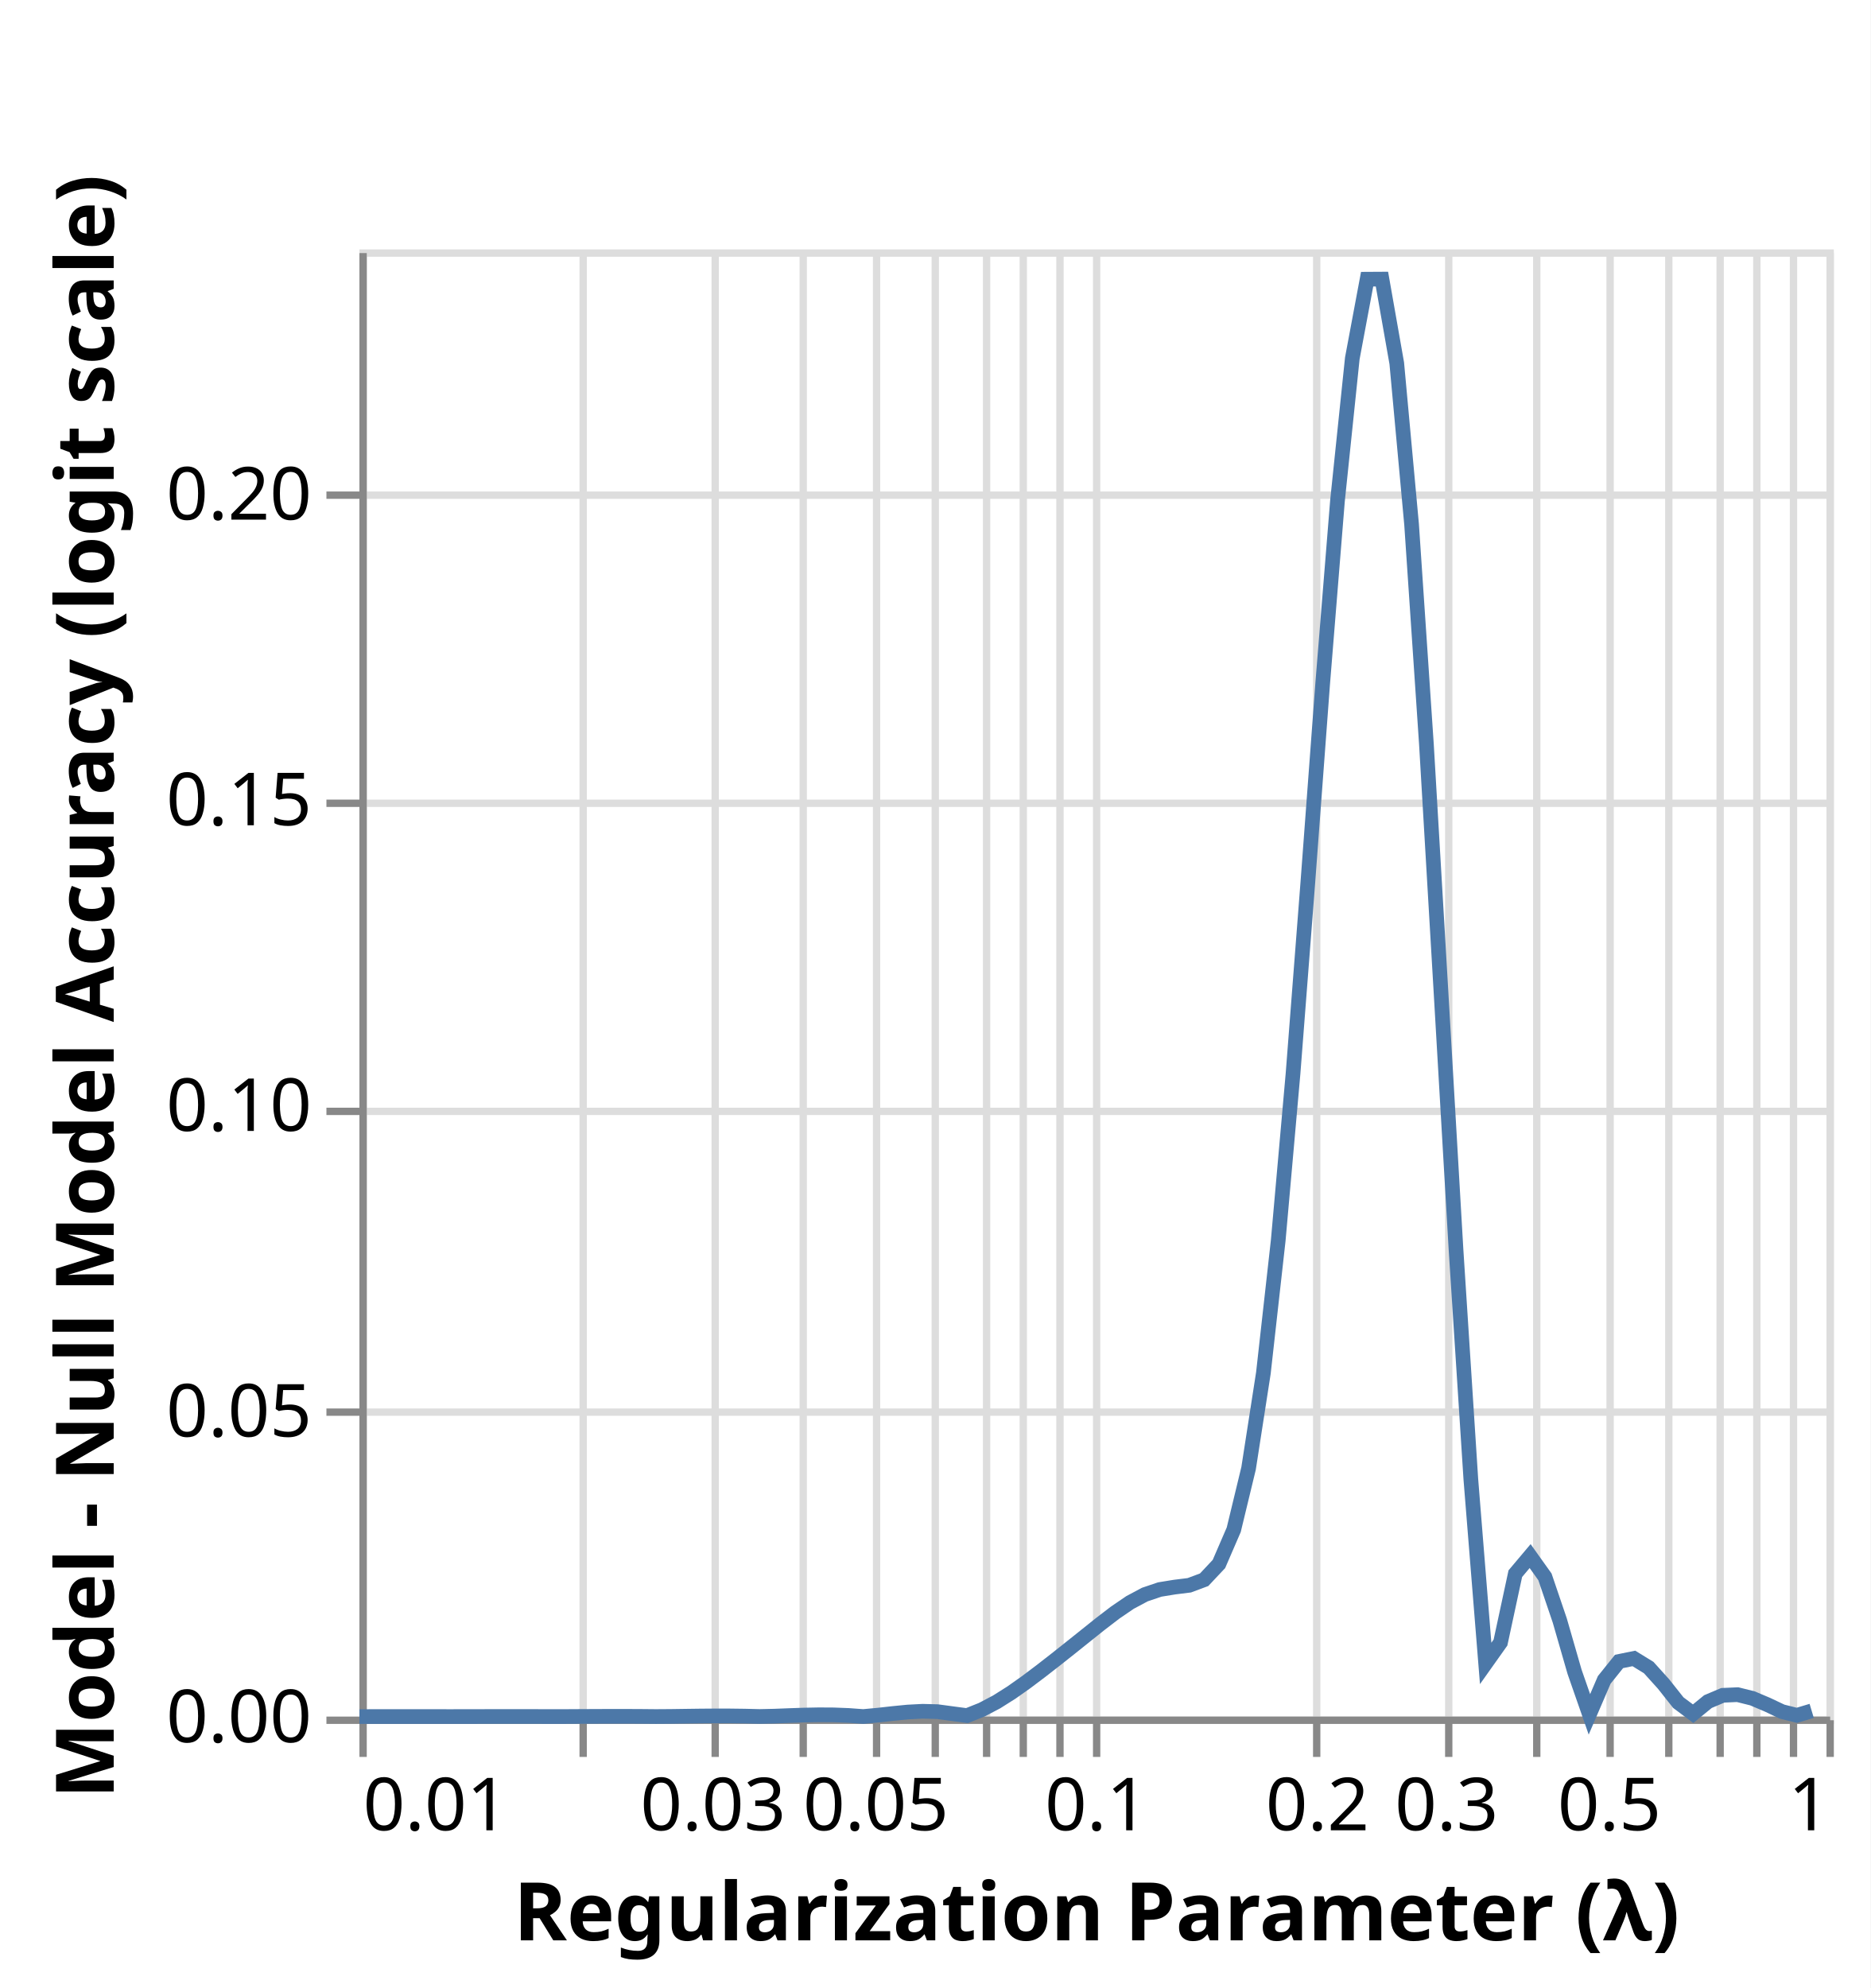
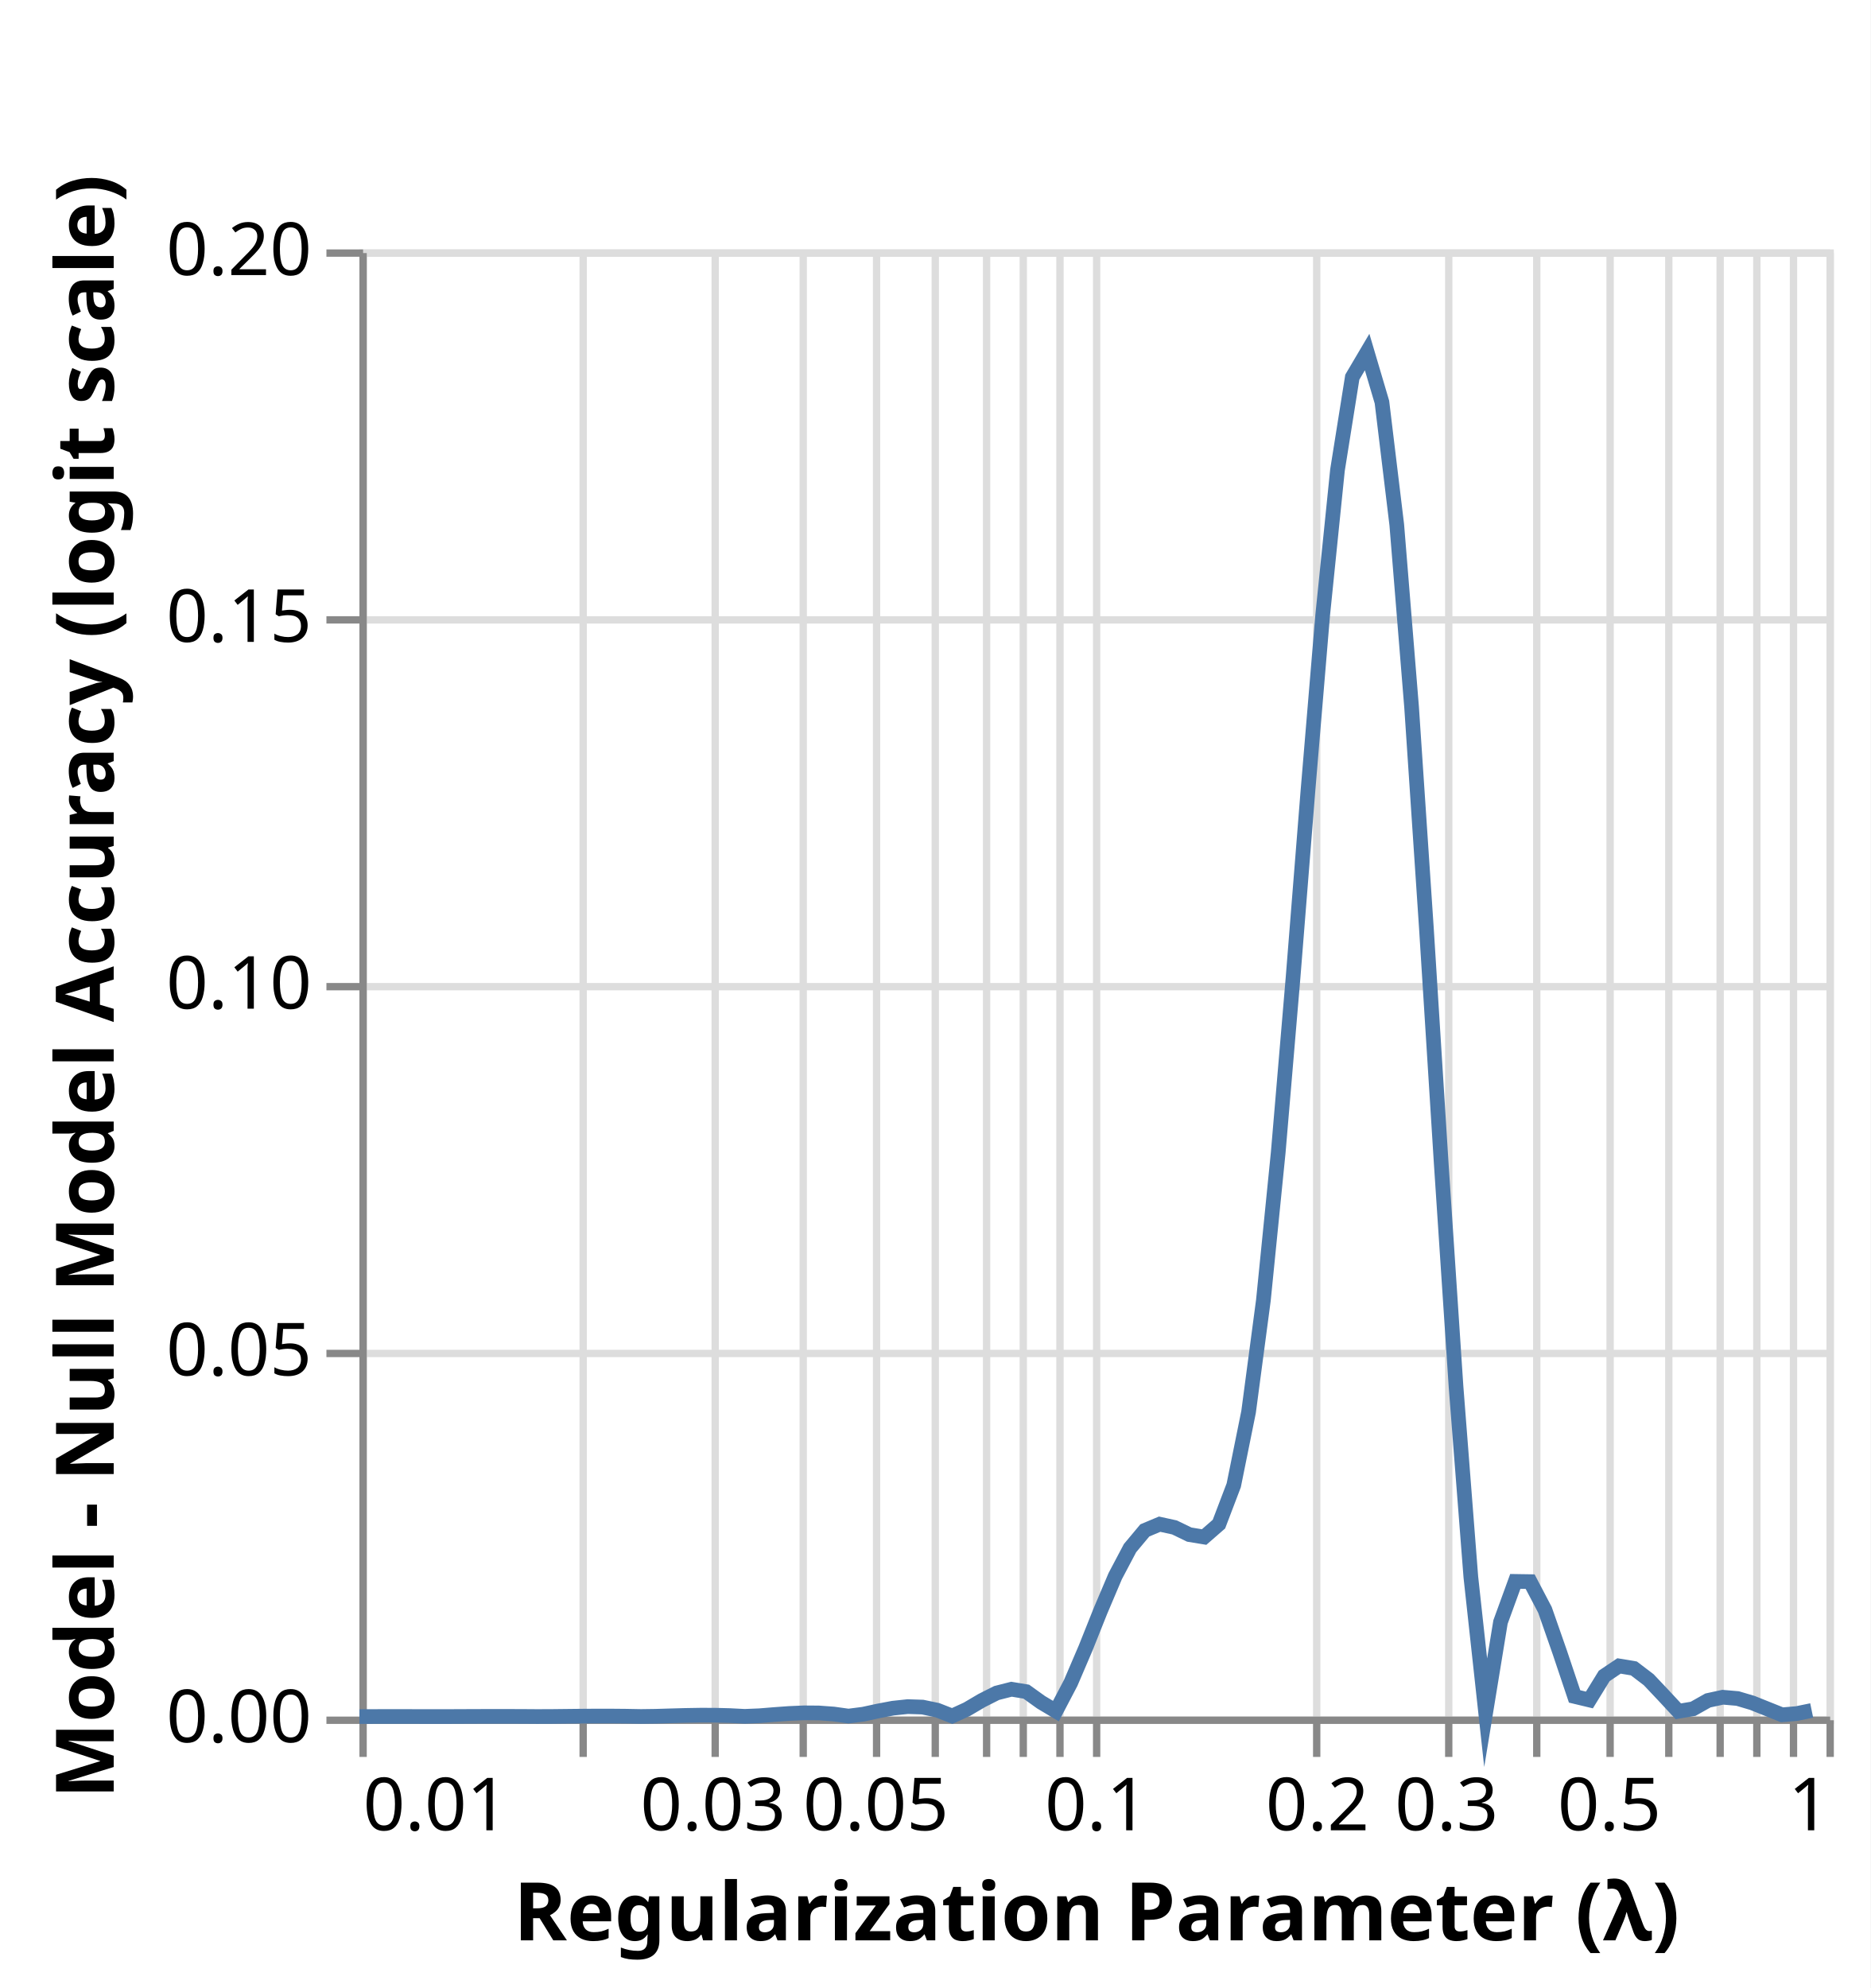
<svg xmlns="http://www.w3.org/2000/svg" class="marks" width="255" height="271" viewBox="0 0 255 271" version="1.1">
  <rect width="255" height="271" fill="white" />
  <g fill="none" stroke-miterlimit="10" transform="translate(49,34)">
    <g class="mark-group role-frame root" role="graphics-object" aria-roledescription="group mark container">
      <g transform="translate(0,0)">
        <path class="background" aria-hidden="true" d="M0.5,0.5h200v200h-200Z" stroke="#ddd" />
        <g>
          <g class="mark-group role-axis" aria-hidden="true">
            <g transform="translate(0.5,200.5)">
              <path class="background" aria-hidden="true" d="M0,0h0v0h0Z" pointer-events="none" />
              <g>
                <g class="mark-rule role-axis-grid" pointer-events="none">
                  <line transform="translate(0,-200)" x2="0" y2="200" stroke="#ddd" stroke-width="1" opacity="1" />
                  <line transform="translate(30,-200)" x2="0" y2="200" stroke="#ddd" stroke-width="1" opacity="1" />
                  <line transform="translate(48,-200)" x2="0" y2="200" stroke="#ddd" stroke-width="1" opacity="1" />
                  <line transform="translate(60,-200)" x2="0" y2="200" stroke="#ddd" stroke-width="1" opacity="1" />
                  <line transform="translate(70,-200)" x2="0" y2="200" stroke="#ddd" stroke-width="1" opacity="1" />
                  <line transform="translate(78,-200)" x2="0" y2="200" stroke="#ddd" stroke-width="1" opacity="1" />
                  <line transform="translate(85,-200)" x2="0" y2="200" stroke="#ddd" stroke-width="1" opacity="1" />
                  <line transform="translate(90,-200)" x2="0" y2="200" stroke="#ddd" stroke-width="1" opacity="1" />
                  <line transform="translate(95,-200)" x2="0" y2="200" stroke="#ddd" stroke-width="1" opacity="1" />
                  <line transform="translate(100,-200)" x2="0" y2="200" stroke="#ddd" stroke-width="1" opacity="1" />
                  <line transform="translate(130,-200)" x2="0" y2="200" stroke="#ddd" stroke-width="1" opacity="1" />
                  <line transform="translate(148,-200)" x2="0" y2="200" stroke="#ddd" stroke-width="1" opacity="1" />
                  <line transform="translate(160,-200)" x2="0" y2="200" stroke="#ddd" stroke-width="1" opacity="1" />
                  <line transform="translate(170,-200)" x2="0" y2="200" stroke="#ddd" stroke-width="1" opacity="1" />
                  <line transform="translate(178,-200)" x2="0" y2="200" stroke="#ddd" stroke-width="1" opacity="1" />
                  <line transform="translate(185,-200)" x2="0" y2="200" stroke="#ddd" stroke-width="1" opacity="1" />
                  <line transform="translate(190,-200)" x2="0" y2="200" stroke="#ddd" stroke-width="1" opacity="1" />
                  <line transform="translate(195,-200)" x2="0" y2="200" stroke="#ddd" stroke-width="1" opacity="1" />
                  <line transform="translate(200,-200)" x2="0" y2="200" stroke="#ddd" stroke-width="1" opacity="1" />
                </g>
              </g>
              <path class="foreground" aria-hidden="true" d="" pointer-events="none" display="none" />
            </g>
          </g>
          <g class="mark-group role-axis" aria-hidden="true">
            <g transform="translate(0.5,0.5)">
              <path class="background" aria-hidden="true" d="M0,0h0v0h0Z" pointer-events="none" />
              <g>
                <g class="mark-rule role-axis-grid" pointer-events="none">
                  <line transform="translate(0,200)" x2="200" y2="0" stroke="#ddd" stroke-width="1" opacity="1" />
-                   <line transform="translate(0,158)" x2="200" y2="0" stroke="#ddd" stroke-width="1" opacity="1" />
-                   <line transform="translate(0,117)" x2="200" y2="0" stroke="#ddd" stroke-width="1" opacity="1" />
-                   <line transform="translate(0,75)" x2="200" y2="0" stroke="#ddd" stroke-width="1" opacity="1" />
-                   <line transform="translate(0,33)" x2="200" y2="0" stroke="#ddd" stroke-width="1" opacity="1" />
+                   <line transform="translate(0,150)" x2="200" y2="0" stroke="#ddd" stroke-width="1" opacity="1" />
+                   <line transform="translate(0,100)" x2="200" y2="0" stroke="#ddd" stroke-width="1" opacity="1" />
+                   <line transform="translate(0,50)" x2="200" y2="0" stroke="#ddd" stroke-width="1" opacity="1" />
+                   <line transform="translate(0,0)" x2="200" y2="0" stroke="#ddd" stroke-width="1" opacity="1" />
                </g>
              </g>
              <path class="foreground" aria-hidden="true" d="" pointer-events="none" display="none" />
            </g>
          </g>
          <g class="mark-group role-axis" role="graphics-symbol" aria-roledescription="axis" aria-label="X-axis titled 'Regularization Parameter (λ)' for a log scale with values from 0.01 to 1">
            <g transform="translate(0.5,200.5)">
              <path class="background" aria-hidden="true" d="M0,0h0v0h0Z" pointer-events="none" />
              <g>
                <g class="mark-rule role-axis-tick" pointer-events="none">
                  <line transform="translate(0,0)" x2="0" y2="5" stroke="#888" stroke-width="1" opacity="1" />
                  <line transform="translate(30,0)" x2="0" y2="5" stroke="#888" stroke-width="1" opacity="1" />
                  <line transform="translate(48,0)" x2="0" y2="5" stroke="#888" stroke-width="1" opacity="1" />
                  <line transform="translate(60,0)" x2="0" y2="5" stroke="#888" stroke-width="1" opacity="1" />
                  <line transform="translate(70,0)" x2="0" y2="5" stroke="#888" stroke-width="1" opacity="1" />
                  <line transform="translate(78,0)" x2="0" y2="5" stroke="#888" stroke-width="1" opacity="1" />
                  <line transform="translate(85,0)" x2="0" y2="5" stroke="#888" stroke-width="1" opacity="1" />
                  <line transform="translate(90,0)" x2="0" y2="5" stroke="#888" stroke-width="1" opacity="1" />
                  <line transform="translate(95,0)" x2="0" y2="5" stroke="#888" stroke-width="1" opacity="1" />
                  <line transform="translate(100,0)" x2="0" y2="5" stroke="#888" stroke-width="1" opacity="1" />
                  <line transform="translate(130,0)" x2="0" y2="5" stroke="#888" stroke-width="1" opacity="1" />
                  <line transform="translate(148,0)" x2="0" y2="5" stroke="#888" stroke-width="1" opacity="1" />
                  <line transform="translate(160,0)" x2="0" y2="5" stroke="#888" stroke-width="1" opacity="1" />
                  <line transform="translate(170,0)" x2="0" y2="5" stroke="#888" stroke-width="1" opacity="1" />
                  <line transform="translate(178,0)" x2="0" y2="5" stroke="#888" stroke-width="1" opacity="1" />
                  <line transform="translate(185,0)" x2="0" y2="5" stroke="#888" stroke-width="1" opacity="1" />
                  <line transform="translate(190,0)" x2="0" y2="5" stroke="#888" stroke-width="1" opacity="1" />
                  <line transform="translate(195,0)" x2="0" y2="5" stroke="#888" stroke-width="1" opacity="1" />
                  <line transform="translate(200,0)" x2="0" y2="5" stroke="#888" stroke-width="1" opacity="1" />
                </g>
                <g class="mark-text role-axis-label" pointer-events="none">
                  <text text-anchor="start" transform="translate(0,15)" font-family="sans-serif" font-size="10px" fill="#000" opacity="1">0.01</text>
                  <text text-anchor="middle" transform="translate(30.103,15)" font-family="sans-serif" font-size="10px" fill="#000" opacity="0">0.02</text>
                  <text text-anchor="middle" transform="translate(47.71213,15)" font-family="sans-serif" font-size="10px" fill="#000" opacity="1">0.03</text>
                  <text text-anchor="middle" transform="translate(60.206,15)" font-family="sans-serif" font-size="10px" fill="#000" opacity="0">0.04</text>
                  <text text-anchor="middle" transform="translate(69.897,15)" font-family="sans-serif" font-size="10px" fill="#000" opacity="1">0.05</text>
                  <text text-anchor="middle" transform="translate(77.81513,15)" font-family="sans-serif" font-size="10px" fill="#000" opacity="1" />
                  <text text-anchor="middle" transform="translate(84.5098,15)" font-family="sans-serif" font-size="10px" fill="#000" opacity="1" />
                  <text text-anchor="middle" transform="translate(90.309,15)" font-family="sans-serif" font-size="10px" fill="#000" opacity="1" />
                  <text text-anchor="middle" transform="translate(95.42425,15)" font-family="sans-serif" font-size="10px" fill="#000" opacity="1" />
                  <text text-anchor="middle" transform="translate(100,15)" font-family="sans-serif" font-size="10px" fill="#000" opacity="1">0.1</text>
                  <text text-anchor="middle" transform="translate(130.103,15)" font-family="sans-serif" font-size="10px" fill="#000" opacity="1">0.2</text>
                  <text text-anchor="middle" transform="translate(147.7121,15)" font-family="sans-serif" font-size="10px" fill="#000" opacity="1">0.3</text>
                  <text text-anchor="middle" transform="translate(160.206,15)" font-family="sans-serif" font-size="10px" fill="#000" opacity="0">0.4</text>
                  <text text-anchor="middle" transform="translate(169.897,15)" font-family="sans-serif" font-size="10px" fill="#000" opacity="1">0.5</text>
                  <text text-anchor="middle" transform="translate(177.8151,15)" font-family="sans-serif" font-size="10px" fill="#000" opacity="1" />
                  <text text-anchor="middle" transform="translate(184.5098,15)" font-family="sans-serif" font-size="10px" fill="#000" opacity="1" />
                  <text text-anchor="middle" transform="translate(190.309,15)" font-family="sans-serif" font-size="10px" fill="#000" opacity="1" />
                  <text text-anchor="middle" transform="translate(195.4243,15)" font-family="sans-serif" font-size="10px" fill="#000" opacity="1" />
                  <text text-anchor="end" transform="translate(200,15)" font-family="sans-serif" font-size="10px" fill="#000" opacity="1">1</text>
                </g>
                <g class="mark-rule role-axis-domain" pointer-events="none">
                  <line transform="translate(0,0)" x2="200" y2="0" stroke="#888" stroke-width="1" opacity="1" />
                </g>
                <g class="mark-text role-axis-title" pointer-events="none">
                  <text text-anchor="middle" transform="translate(100,30)" font-family="sans-serif" font-size="11px" font-weight="bold" fill="#000" opacity="1">Regularization Parameter (λ)</text>
                </g>
              </g>
              <path class="foreground" aria-hidden="true" d="" pointer-events="none" display="none" />
            </g>
          </g>
-           <g class="mark-group role-axis" role="graphics-symbol" aria-roledescription="axis" aria-label="Y-axis titled 'Model - Null Model Accuracy (logit scale)' for a linear scale with values from 0.00 to 0.24">
+           <g class="mark-group role-axis" role="graphics-symbol" aria-roledescription="axis" aria-label="Y-axis titled 'Model - Null Model Accuracy (logit scale)' for a linear scale with values from 0.00 to 0.20">
            <g transform="translate(0.5,0.5)">
              <path class="background" aria-hidden="true" d="M0,0h0v0h0Z" pointer-events="none" />
              <g>
                <g class="mark-rule role-axis-tick" pointer-events="none">
                  <line transform="translate(0,200)" x2="-5" y2="0" stroke="#888" stroke-width="1" opacity="1" />
-                   <line transform="translate(0,158)" x2="-5" y2="0" stroke="#888" stroke-width="1" opacity="1" />
-                   <line transform="translate(0,117)" x2="-5" y2="0" stroke="#888" stroke-width="1" opacity="1" />
-                   <line transform="translate(0,75)" x2="-5" y2="0" stroke="#888" stroke-width="1" opacity="1" />
-                   <line transform="translate(0,33)" x2="-5" y2="0" stroke="#888" stroke-width="1" opacity="1" />
+                   <line transform="translate(0,150)" x2="-5" y2="0" stroke="#888" stroke-width="1" opacity="1" />
+                   <line transform="translate(0,100)" x2="-5" y2="0" stroke="#888" stroke-width="1" opacity="1" />
+                   <line transform="translate(0,50)" x2="-5" y2="0" stroke="#888" stroke-width="1" opacity="1" />
+                   <line transform="translate(0,0)" x2="-5" y2="0" stroke="#888" stroke-width="1" opacity="1" />
                </g>
                <g class="mark-text role-axis-label" pointer-events="none">
                  <text text-anchor="end" transform="translate(-7,203)" font-family="sans-serif" font-size="10px" fill="#000" opacity="1">0.00</text>
-                   <text text-anchor="end" transform="translate(-7,161.3333)" font-family="sans-serif" font-size="10px" fill="#000" opacity="1">0.05</text>
-                   <text text-anchor="end" transform="translate(-7,119.6667)" font-family="sans-serif" font-size="10px" fill="#000" opacity="1">0.10</text>
-                   <text text-anchor="end" transform="translate(-7,78)" font-family="sans-serif" font-size="10px" fill="#000" opacity="1">0.15</text>
-                   <text text-anchor="end" transform="translate(-7,36.33333)" font-family="sans-serif" font-size="10px" fill="#000" opacity="1">0.20</text>
+                   <text text-anchor="end" transform="translate(-7,153)" font-family="sans-serif" font-size="10px" fill="#000" opacity="1">0.05</text>
+                   <text text-anchor="end" transform="translate(-7,103)" font-family="sans-serif" font-size="10px" fill="#000" opacity="1">0.10</text>
+                   <text text-anchor="end" transform="translate(-7,53)" font-family="sans-serif" font-size="10px" fill="#000" opacity="1">0.15</text>
+                   <text text-anchor="end" transform="translate(-7,3)" font-family="sans-serif" font-size="10px" fill="#000" opacity="1">0.20</text>
                </g>
                <g class="mark-rule role-axis-domain" pointer-events="none">
                  <line transform="translate(0,200)" x2="0" y2="-200" stroke="#888" stroke-width="1" opacity="1" />
                </g>
                <g class="mark-text role-axis-title" pointer-events="none">
                  <text text-anchor="middle" transform="translate(-32,100) rotate(-90) translate(0,-2)" font-family="sans-serif" font-size="11px" font-weight="bold" fill="#000" opacity="1">Model - Null Model Accuracy (logit scale)</text>
                </g>
              </g>
              <path class="foreground" aria-hidden="true" d="" pointer-events="none" display="none" />
            </g>
          </g>
          <g class="mark-line role-mark layer_0_marks" role="graphics-object" aria-roledescription="line mark container">
-             <path aria-label="Regularization Parameter (λ): 0.01; Model - Null Model Accuracy (logit scale): 0" role="graphics-symbol" aria-roledescription="line mark" d="M0,200L2.02,199.998L4.04,199.996L6.061,199.995L8.081,199.995L10.101,199.996L12.121,199.999L14.141,199.998L16.162,199.993L18.182,199.99L20.202,199.987L22.222,199.987L24.242,199.991L26.263,199.997L28.283,199.993L30.303,199.982L32.323,199.972L34.343,199.966L36.364,199.966L38.384,199.975L40.404,199.994L42.424,199.98L44.444,199.951L46.465,199.924L48.485,199.909L50.505,199.911L52.525,199.937L54.545,199.987L56.566,199.943L58.586,199.864L60.606,199.795L62.626,199.756L64.646,199.768L66.667,199.846L68.687,199.993L70.707,199.805L72.727,199.58L74.747,199.382L76.768,199.276L78.788,199.328L80.808,199.6L82.828,199.868L84.848,199.062L86.869,197.999L88.889,196.724L90.909,195.297L92.929,193.775L94.949,192.202L96.97,190.6L98.99,188.983L101.01,187.37L103.03,185.822L105.051,184.444L107.071,183.366L109.091,182.682L111.111,182.352L113.131,182.102L115.152,181.349L117.172,179.199L119.192,174.527L121.212,166.167L123.232,153.169L125.253,135.108L127.273,112.359L129.293,86.281L131.313,59.217L133.333,34.271L135.354,14.851L137.374,4.06L139.394,4.048L141.414,15.514L143.434,37.481L145.455,67.426L147.475,101.739L149.495,136.396L151.515,167.673L153.535,192.756L155.556,189.907L157.576,180.52L159.596,178.122L161.616,180.955L163.636,186.901L165.657,193.906L167.677,199.698L169.697,195.003L171.717,192.485L173.737,192.074L175.758,193.316L177.778,195.552L179.798,198.101L181.818,199.609L183.838,197.956L185.859,197.101L187.879,197.011L189.899,197.515L191.919,198.369L193.939,199.324L195.96,199.829L197.98,199.223" stroke="#4c78a8" stroke-width="2" />
+             <path aria-label="Regularization Parameter (λ): 0.01; Model - Null Model Accuracy (logit scale): 0" role="graphics-symbol" aria-roledescription="line mark" d="M0,200L2.02,199.992L4.04,199.99L6.061,199.99L8.081,199.993L10.101,199.998L12.121,199.995L14.141,199.986L16.162,199.978L18.182,199.973L20.202,199.974L22.222,199.98L24.242,199.994L26.263,199.986L28.283,199.963L30.303,199.942L32.323,199.929L34.343,199.93L36.364,199.949L38.384,199.987L40.404,199.959L42.424,199.898L44.444,199.843L46.465,199.809L48.485,199.813L50.505,199.865L52.525,199.969L54.545,199.886L56.566,199.722L58.586,199.576L60.606,199.49L62.626,199.505L64.646,199.652L66.667,199.934L68.687,199.675L70.707,199.239L72.727,198.856L74.747,198.641L76.768,198.707L78.788,199.13L80.808,199.922L82.828,198.996L84.848,197.807L86.869,196.786L88.889,196.271L90.909,196.603L92.929,198.052L94.949,199.255L96.97,195.396L98.99,190.68L101.01,185.622L103.03,180.862L105.051,177.037L107.071,174.621L109.091,173.773L111.111,174.216L113.131,175.194L115.152,175.526L117.172,173.767L119.192,168.465L121.212,158.474L123.232,143.255L125.253,123.115L127.273,99.306L129.293,73.965L131.313,49.875L133.333,30.08L135.354,17.411L137.374,13.99L139.394,20.817L141.414,37.525L143.434,62.38L145.455,92.549L147.475,124.587L149.495,155.035L151.515,180.989L153.535,199.475L155.556,187.117L157.576,181.573L159.596,181.604L161.616,185.453L163.636,191.232L165.657,197.253L167.677,197.737L169.697,194.456L171.717,193.098L173.737,193.435L175.758,194.973L177.778,197.11L179.798,199.282L181.818,198.94L183.838,197.801L185.859,197.363L187.879,197.538L189.899,198.14L191.919,198.949L193.939,199.759L195.96,199.585L197.98,199.169" stroke="#4c78a8" stroke-width="2" />
          </g>
        </g>
        <path class="foreground" aria-hidden="true" d="" display="none" />
      </g>
    </g>
  </g>
</svg>
